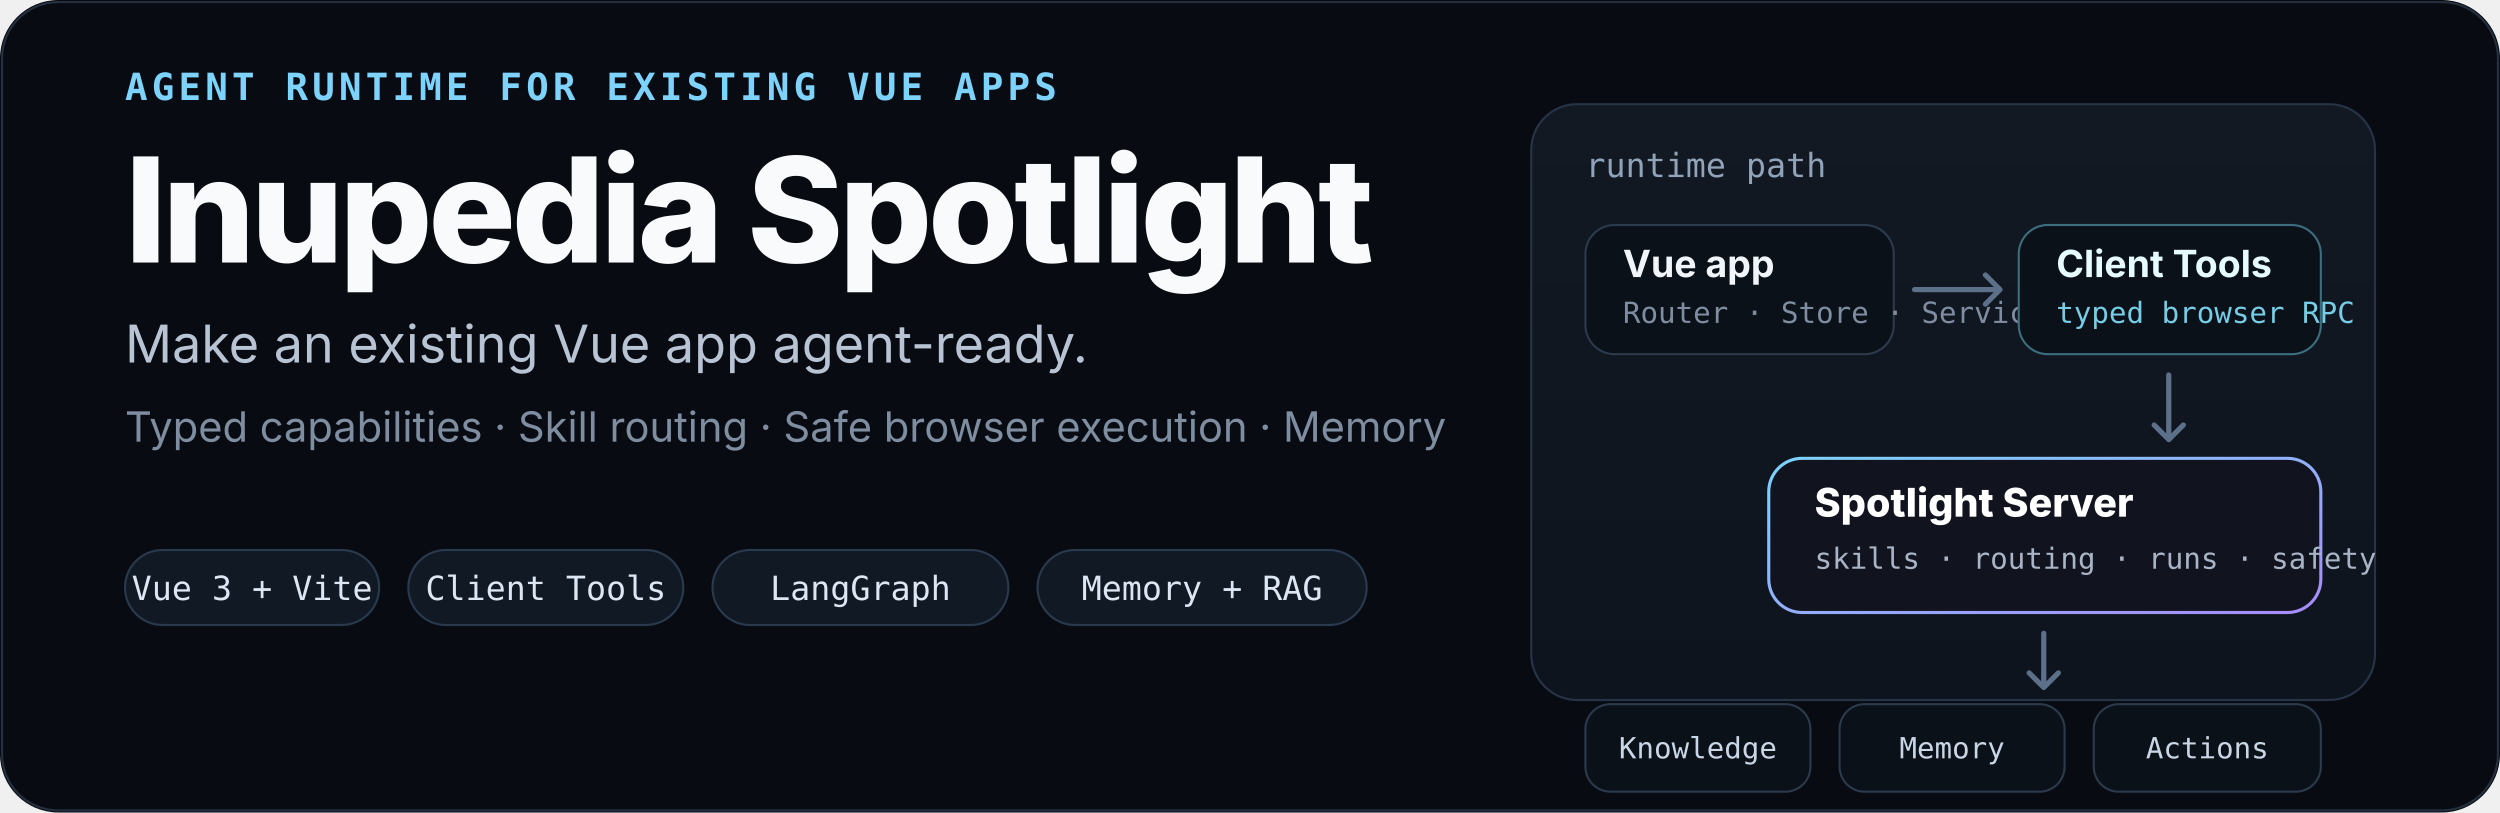
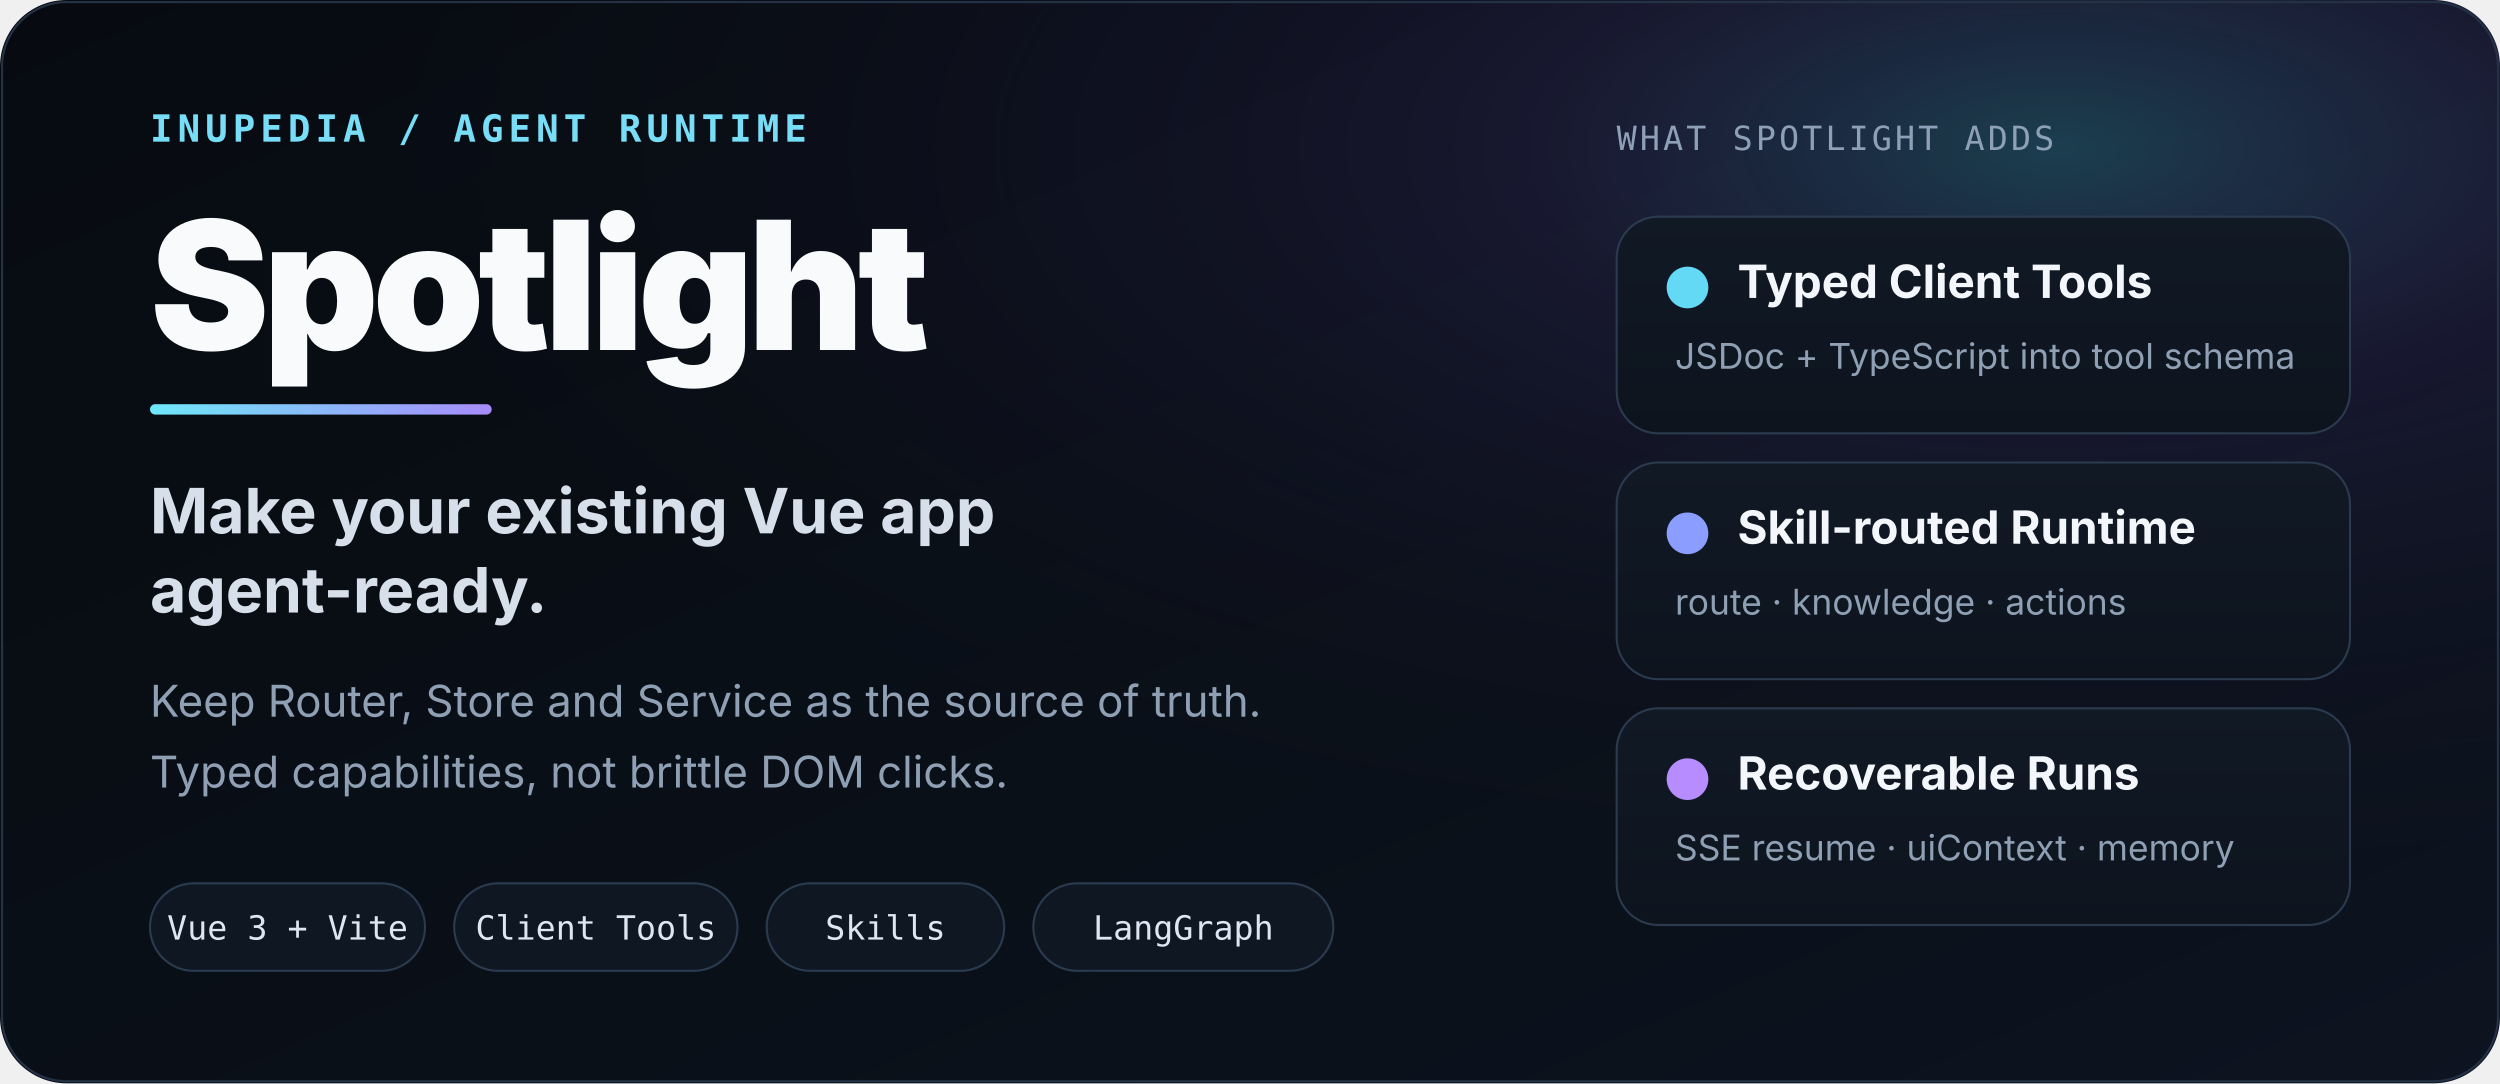
- <svg xmlns="http://www.w3.org/2000/svg" width="1200" height="390" viewBox="0 0 1200 390" role="img" aria-labelledby="title desc">
+ <svg xmlns="http://www.w3.org/2000/svg" width="1200" height="520" viewBox="0 0 1200 520" role="img" aria-labelledby="title desc">
  <defs>
-     <linearGradient id="accent" x1="0" y1="0" x2="1" y2="1">
-       <stop offset="0%" stop-color="#7DD3FC" />
+     <linearGradient id="bg" x1="0" y1="0" x2="1" y2="1">
+       <stop offset="0%" stop-color="#070B11" />
+       <stop offset="60%" stop-color="#0A1018" />
+       <stop offset="100%" stop-color="#0D1320" />
+     </linearGradient>
+     <radialGradient id="spot" cx="82%" cy="14%" r="70%">
+       <stop offset="0%" stop-color="#55D6FF" stop-opacity="0.24" />
+       <stop offset="34%" stop-color="#8B5CF6" stop-opacity="0.10" />
+       <stop offset="100%" stop-color="#0B1018" stop-opacity="0" />
+     </radialGradient>
+     <linearGradient id="accent" x1="0" y1="0" x2="1" y2="0">
+       <stop offset="0%" stop-color="#6EE7F9" />
      <stop offset="100%" stop-color="#A78BFA" />
    </linearGradient>
-     <linearGradient id="panel" x1="0" y1="0" x2="0" y2="1">
-       <stop offset="0%" stop-color="#121923" />
-       <stop offset="100%" stop-color="#0E141D" />
+     <linearGradient id="card" x1="0" y1="0" x2="0" y2="1">
+       <stop offset="0%" stop-color="#111925" />
+       <stop offset="100%" stop-color="#0D141E" />
    </linearGradient>
  </defs>
-   <rect width="1200" height="390" rx="28" fill="#080C12" />
-   <rect x="1" y="1" width="1198" height="388" rx="27" fill="none" stroke="#243040" />
-   <g transform="translate(60 48)">
-     <text x="0" y="0" fill="#7DD3FC" font-family="ui-monospace, SFMono-Regular, Menlo, monospace" font-size="18" font-weight="700" letter-spacing="2">AGENT RUNTIME FOR EXISTING VUE APPS</text>
-     <text x="0" y="78" fill="#F8FAFC" font-family="-apple-system, BlinkMacSystemFont, Segoe UI, PingFang SC, sans-serif" font-size="70" font-weight="800" letter-spacing="-2">Inupedia Spotlight</text>
-     <text x="0" y="126" fill="#B8C4D4" font-family="-apple-system, BlinkMacSystemFont, Segoe UI, PingFang SC, sans-serif" font-size="25">
-       Make an existing Vue app agent-ready.
+   <rect width="1200" height="520" rx="32" fill="url(#bg)" />
+   <rect width="1200" height="520" rx="32" fill="url(#spot)" />
+   <rect x="1" y="1" width="1198" height="518" rx="31" fill="none" stroke="#243246" />
+   <g transform="translate(72 68)">
+     <text x="0" y="0" fill="#78DDF7" font-family="ui-monospace, SFMono-Regular, Menlo, monospace" font-size="18" font-weight="700" letter-spacing="2.4">INUPEDIA / AGENT RUNTIME</text>
+     <text x="0" y="100" fill="#F8FAFC" font-family="-apple-system, BlinkMacSystemFont, Segoe UI, PingFang SC, sans-serif" font-size="86" font-weight="850" letter-spacing="-3">Spotlight</text>
+     <rect x="0" y="126" width="164" height="5" rx="2.5" fill="url(#accent)" />
+     <text x="0" y="188" fill="#D7E0EA" font-family="-apple-system, BlinkMacSystemFont, Segoe UI, PingFang SC, sans-serif" font-size="30" font-weight="650">
+       Make your existing Vue app
    </text>
-     <text x="0" y="164" fill="#7F8DA1" font-family="-apple-system, BlinkMacSystemFont, Segoe UI, PingFang SC, sans-serif" font-size="20">
-       Typed capabilities · Skill routing · Safe browser execution · Memory
+     <text x="0" y="226" fill="#D7E0EA" font-family="-apple-system, BlinkMacSystemFont, Segoe UI, PingFang SC, sans-serif" font-size="30" font-weight="650">
+       agent-ready.
    </text>
-     <g transform="translate(0 216)">
-       <rect x="0" y="0" width="122" height="36" rx="18" fill="#111925" stroke="#2A3A4E" />
-       <text x="61" y="24" text-anchor="middle" fill="#DDE7F4" font-family="ui-monospace, SFMono-Regular, Menlo, monospace" font-size="16">Vue 3 + Vite</text>
-       <rect x="136" y="0" width="132" height="36" rx="18" fill="#111925" stroke="#2A3A4E" />
-       <text x="202" y="24" text-anchor="middle" fill="#DDE7F4" font-family="ui-monospace, SFMono-Regular, Menlo, monospace" font-size="16">Client Tools</text>
-       <rect x="282" y="0" width="142" height="36" rx="18" fill="#111925" stroke="#2A3A4E" />
-       <text x="353" y="24" text-anchor="middle" fill="#DDE7F4" font-family="ui-monospace, SFMono-Regular, Menlo, monospace" font-size="16">LangGraph</text>
-       <rect x="438" y="0" width="158" height="36" rx="18" fill="#111925" stroke="#2A3A4E" />
-       <text x="517" y="24" text-anchor="middle" fill="#DDE7F4" font-family="ui-monospace, SFMono-Regular, Menlo, monospace" font-size="16">Memory + RAG</text>
+     <text x="0" y="276" fill="#8FA0B5" font-family="-apple-system, BlinkMacSystemFont, Segoe UI, PingFang SC, sans-serif" font-size="21">
+       Keep Router, Store and Service as the source of truth.
+     </text>
+     <text x="0" y="310" fill="#8FA0B5" font-family="-apple-system, BlinkMacSystemFont, Segoe UI, PingFang SC, sans-serif" font-size="21">
+       Typed capabilities, not brittle DOM clicks.
+     </text>
+     <g transform="translate(0 356)">
+       <rect x="0" y="0" width="132" height="42" rx="21" fill="#0F1722" stroke="#2A3B50" />
+       <text x="66" y="27" text-anchor="middle" fill="#DCE7F3" font-family="ui-monospace, SFMono-Regular, Menlo, monospace" font-size="16">Vue 3 + Vite</text>
+       <rect x="146" y="0" width="136" height="42" rx="21" fill="#0F1722" stroke="#2A3B50" />
+       <text x="214" y="27" text-anchor="middle" fill="#DCE7F3" font-family="ui-monospace, SFMono-Regular, Menlo, monospace" font-size="16">Client Tools</text>
+       <rect x="296" y="0" width="114" height="42" rx="21" fill="#0F1722" stroke="#2A3B50" />
+       <text x="353" y="27" text-anchor="middle" fill="#DCE7F3" font-family="ui-monospace, SFMono-Regular, Menlo, monospace" font-size="16">Skills</text>
+       <rect x="424" y="0" width="144" height="42" rx="21" fill="#0F1722" stroke="#2A3B50" />
+       <text x="496" y="27" text-anchor="middle" fill="#DCE7F3" font-family="ui-monospace, SFMono-Regular, Menlo, monospace" font-size="16">LangGraph</text>
    </g>
  </g>
-   <g id="project-proof" transform="translate(735 50)">
-     <rect x="0" y="0" width="405" height="286" rx="22" fill="url(#panel)" stroke="#273448" />
-     <text x="26" y="35" fill="#91A3B8" font-family="ui-monospace, SFMono-Regular, Menlo, monospace" font-size="16">runtime path</text>
-     <g transform="translate(26 58)">
-       <rect x="0" y="0" width="148" height="62" rx="14" fill="#0B1119" stroke="#2B3A4D" />
-       <text x="18" y="25" fill="#F1F5F9" font-family="-apple-system, BlinkMacSystemFont, Segoe UI, sans-serif" font-size="18" font-weight="700">Vue app</text>
-       <text x="18" y="47" fill="#7F8DA1" font-family="ui-monospace, SFMono-Regular, Menlo, monospace" font-size="14">Router · Store · Service</text>
-       <path d="M158 31 H198" stroke="#5C708A" stroke-width="2.5" stroke-linecap="round" />
-       <path d="M192 24 L199 31 L192 38" fill="none" stroke="#5C708A" stroke-width="2.5" stroke-linecap="round" stroke-linejoin="round" />
-       <rect x="208" y="0" width="145" height="62" rx="14" fill="#0B1119" stroke="#3C6E7F" />
-       <text x="226" y="25" fill="#E6FBFF" font-family="-apple-system, BlinkMacSystemFont, Segoe UI, sans-serif" font-size="18" font-weight="700">Client Tools</text>
-       <text x="226" y="47" fill="#76CDE5" font-family="ui-monospace, SFMono-Regular, Menlo, monospace" font-size="14">typed browser RPC</text>
-       <path d="M280 72 V102" stroke="#5C708A" stroke-width="2.5" stroke-linecap="round" />
-       <path d="M273 96 L280 103 L287 96" fill="none" stroke="#5C708A" stroke-width="2.5" stroke-linecap="round" stroke-linejoin="round" />
-       <rect x="88" y="112" width="265" height="74" rx="16" fill="#11131F" stroke="url(#accent)" stroke-width="1.5" />
-       <text x="110" y="140" fill="#FFFFFF" font-family="-apple-system, BlinkMacSystemFont, Segoe UI, sans-serif" font-size="19" font-weight="800">Spotlight Server</text>
-       <text x="110" y="165" fill="#A9B5C6" font-family="ui-monospace, SFMono-Regular, Menlo, monospace" font-size="14">skills · routing · runs · safety</text>
-       <path d="M220 196 V221" stroke="#5C708A" stroke-width="2.5" stroke-linecap="round" />
-       <path d="M213 215 L220 222 L227 215" fill="none" stroke="#5C708A" stroke-width="2.5" stroke-linecap="round" stroke-linejoin="round" />
-       <rect x="0" y="230" width="108" height="42" rx="12" fill="#0B1119" stroke="#2B3A4D" />
-       <text x="54" y="256" text-anchor="middle" fill="#C9D6E5" font-family="ui-monospace, SFMono-Regular, Menlo, monospace" font-size="14">Knowledge</text>
-       <rect x="122" y="230" width="108" height="42" rx="12" fill="#0B1119" stroke="#2B3A4D" />
-       <text x="176" y="256" text-anchor="middle" fill="#C9D6E5" font-family="ui-monospace, SFMono-Regular, Menlo, monospace" font-size="14">Memory</text>
-       <rect x="244" y="230" width="109" height="42" rx="12" fill="#0B1119" stroke="#2B3A4D" />
-       <text x="298.5" y="256" text-anchor="middle" fill="#C9D6E5" font-family="ui-monospace, SFMono-Regular, Menlo, monospace" font-size="14">Actions</text>
+   <g transform="translate(776 72)">
+     <text x="0" y="0" fill="#8DA0B7" font-family="ui-monospace, SFMono-Regular, Menlo, monospace" font-size="16" letter-spacing="1.5">WHAT SPOTLIGHT ADDS</text>
+     <g transform="translate(0 32)">
+       <rect x="0" y="0" width="352" height="104" rx="20" fill="url(#card)" stroke="#2A3A4F" />
+       <circle cx="34" cy="34" r="10" fill="#64D9F5" />
+       <text x="58" y="39" fill="#F3F7FB" font-family="-apple-system, BlinkMacSystemFont, Segoe UI, sans-serif" font-size="22" font-weight="750">Typed Client Tools</text>
+       <text x="28" y="73" fill="#8FA0B5" font-family="-apple-system, BlinkMacSystemFont, Segoe UI, sans-serif" font-size="17">JSDoc + TypeScript into tool schema</text>
+     </g>
+     <g transform="translate(0 150)">
+       <rect x="0" y="0" width="352" height="104" rx="20" fill="url(#card)" stroke="#2A3A4F" />
+       <circle cx="34" cy="34" r="10" fill="#8B9DFF" />
+       <text x="58" y="39" fill="#F3F7FB" font-family="-apple-system, BlinkMacSystemFont, Segoe UI, sans-serif" font-size="22" font-weight="750">Skill-routed Runtime</text>
+       <text x="28" y="73" fill="#8FA0B5" font-family="-apple-system, BlinkMacSystemFont, Segoe UI, sans-serif" font-size="17">route · knowledge · actions</text>
+     </g>
+     <g transform="translate(0 268)">
+       <rect x="0" y="0" width="352" height="104" rx="20" fill="url(#card)" stroke="#2A3A4F" />
+       <circle cx="34" cy="34" r="10" fill="#B68CFF" />
+       <text x="58" y="39" fill="#F3F7FB" font-family="-apple-system, BlinkMacSystemFont, Segoe UI, sans-serif" font-size="22" font-weight="750">Recoverable Runs</text>
+       <text x="28" y="73" fill="#8FA0B5" font-family="-apple-system, BlinkMacSystemFont, Segoe UI, sans-serif" font-size="17">SSE resume · uiContext · memory</text>
    </g>
  </g>
</svg>
